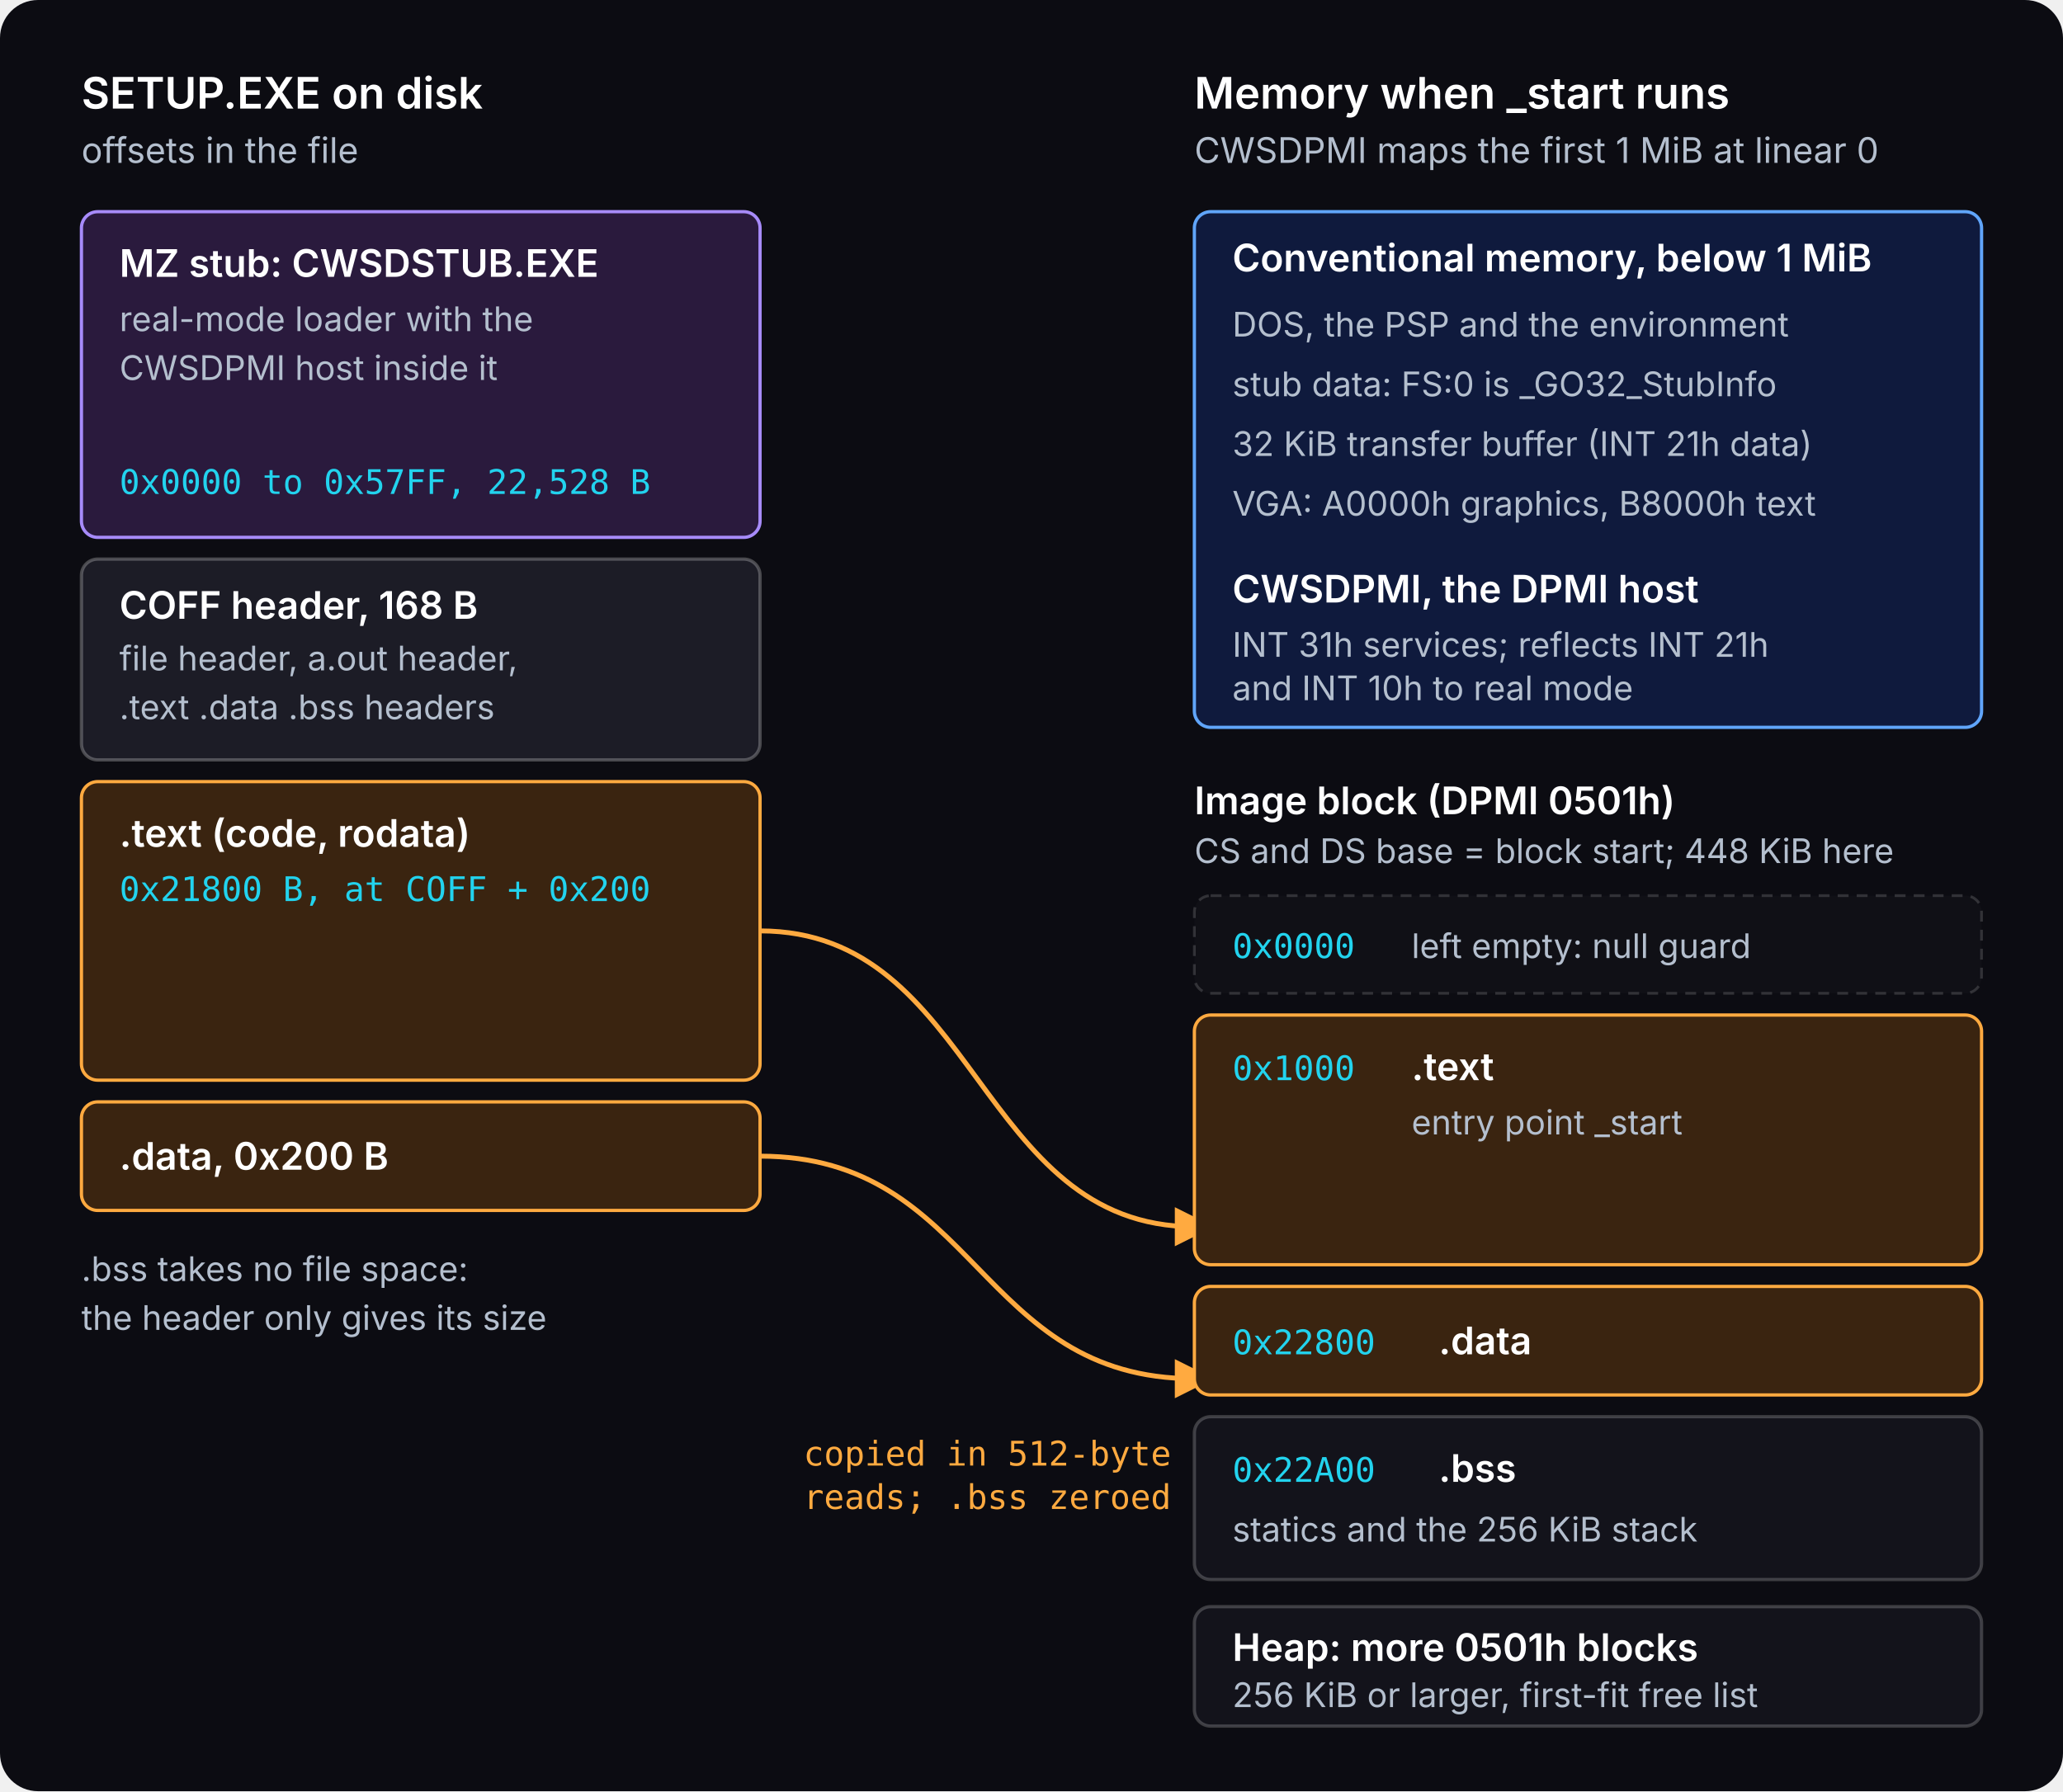
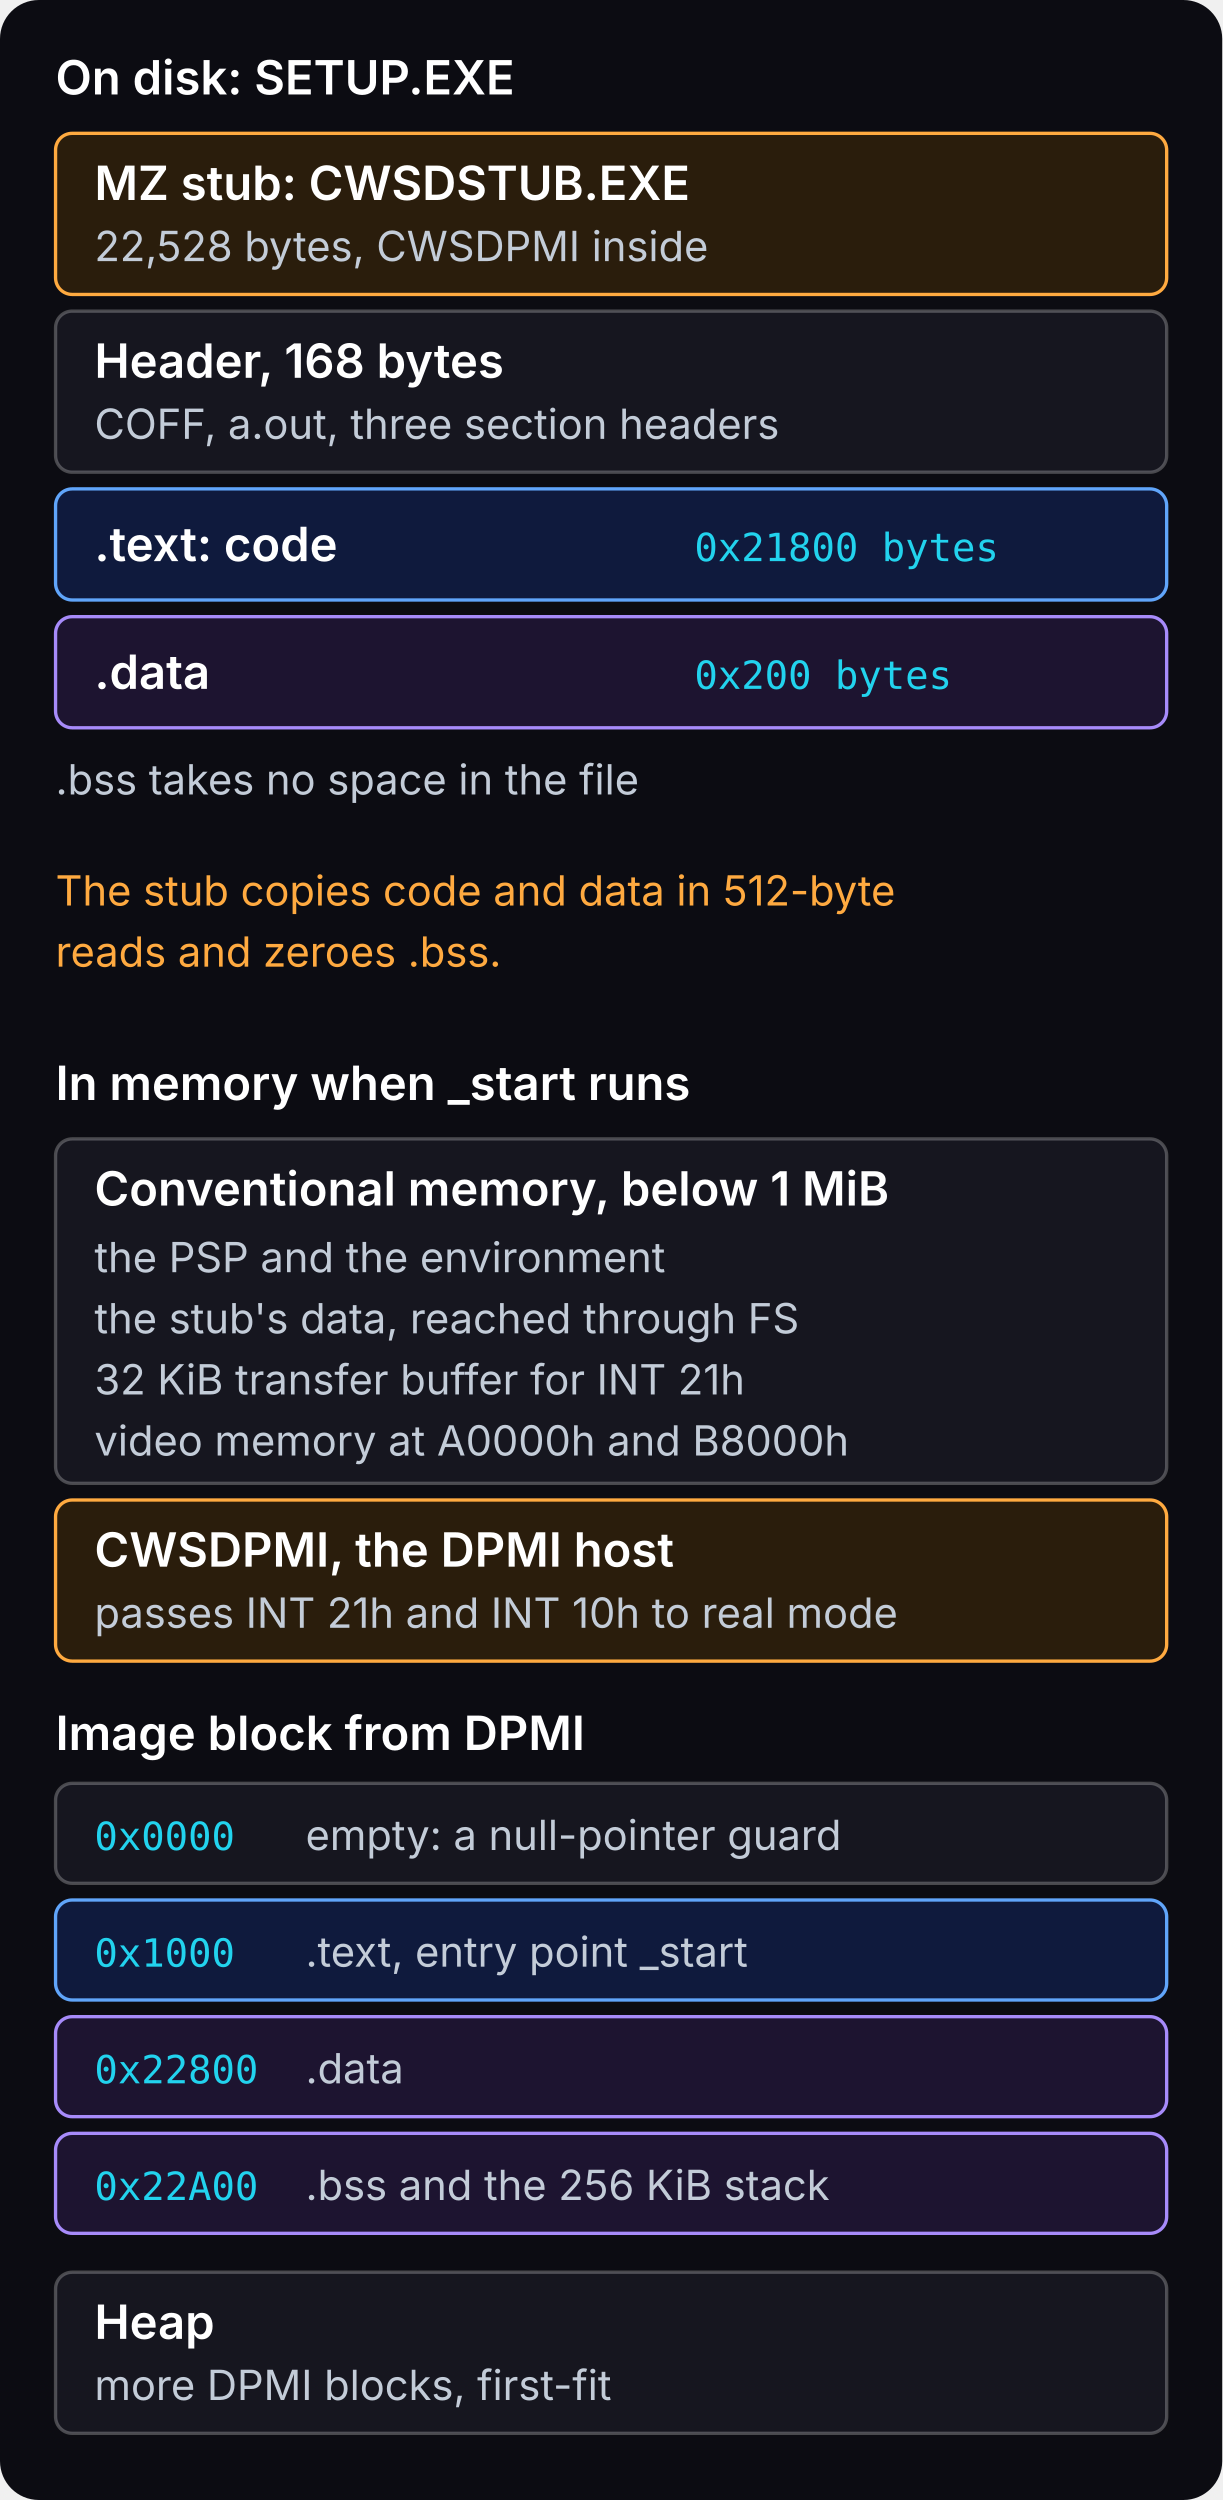
- <svg xmlns="http://www.w3.org/2000/svg" viewBox="0 0 760 660" width="760" height="660" role="img" aria-labelledby="t d">
-   <defs>
-     <marker id="a" viewBox="0 0 10 10" refX="5" refY="5" markerWidth="8" markerHeight="8" orient="auto-start-reverse">
-       <path d="M0 0 L10 5 L0 10 z" fill="#ffaa40" />
-     </marker>
-   </defs>
+ <svg xmlns="http://www.w3.org/2000/svg" viewBox="0 0 440 900" width="440" height="900" role="img" aria-labelledby="t d">
  <style>
    .bg { fill: #0c0c12; }
-     .cap { font: 600 16px system-ui, -apple-system, "Segoe UI", sans-serif; fill: #ffffff; }
-     .sub { font: 13px system-ui, -apple-system, "Segoe UI", sans-serif; fill: #b4bfce; }
-     .t { font: 600 14px system-ui, -apple-system, "Segoe UI", sans-serif; fill: #ffffff; }
-     .s { font: 12.5px system-ui, -apple-system, "Segoe UI", sans-serif; fill: #b4bfce; }
-     .m { font: 12.5px ui-monospace, "SFMono-Regular", Menlo, Consolas, monospace; fill: #22d3ee; }
-     .o { font: 12.5px ui-monospace, "SFMono-Regular", Menlo, Consolas, monospace; fill: #ffaa40; }
-     .stub { fill: #2a1a3d; stroke: #a78bfa; stroke-width: 1.2; }
-     .hdr { fill: #1c1c26; stroke: rgba(255,255,255,0.25); stroke-width: 1.2; }
-     .code { fill: #3a2410; stroke: #ffaa40; stroke-width: 1.2; }
-     .low { fill: #0f1a3d; stroke: #60a5fa; stroke-width: 1.2; }
-     .ext { fill: #13131b; stroke: rgba(255,255,255,0.2); stroke-width: 1.2; }
-     .null { fill: #101016; stroke: rgba(255,255,255,0.15); stroke-dasharray: 4 3; }
-     .line { stroke: #ffaa40; stroke-width: 1.8; fill: none; }
+     .box { fill: #16161f; stroke: rgba(255,255,255,0.25); stroke-width: 1.2; }
+     .code { fill: #0f1a3d; stroke: #60a5fa; stroke-width: 1.2; }
+     .data { fill: #1d1430; stroke: #a78bfa; stroke-width: 1.2; }
+     .host { fill: #2a1d0c; stroke: #ffaa40; stroke-width: 1.2; }
+     .h { font: 600 17px system-ui, -apple-system, "Segoe UI", sans-serif; fill: #ffffff; }
+     .p { font: 15px system-ui, -apple-system, "Segoe UI", sans-serif; fill: #c3ccd8; }
+     .m { font: 14px ui-monospace, "SFMono-Regular", Menlo, Consolas, monospace; fill: #22d3ee; }
+     .note { font: 15px system-ui, -apple-system, "Segoe UI", sans-serif; fill: #ffaa40; }
  </style>
-   <rect class="bg" width="760" height="660" rx="14" />
-   <text class="cap" x="30" y="40">SETUP.EXE on disk</text>
-   <text class="sub" x="30" y="60">offsets in the file</text>
-   <rect class="stub" x="30" y="78" width="250" height="120" rx="6" />
-   <text class="t" x="44" y="102">MZ stub: CWSDSTUB.EXE</text>
-   <text class="s" x="44" y="122">real-mode loader with the</text>
-   <text class="s" x="44" y="140">CWSDPMI host inside it</text>
-   <text class="m" x="44" y="182">0x0000 to 0x57FF, 22,528 B</text>
-   <rect class="hdr" x="30" y="206" width="250" height="74" rx="6" />
-   <text class="t" x="44" y="228">COFF header, 168 B</text>
-   <text class="s" x="44" y="247">file header, a.out header,</text>
-   <text class="s" x="44" y="265">.text .data .bss headers</text>
-   <rect class="code" x="30" y="288" width="250" height="110" rx="6" />
-   <text class="t" x="44" y="312">.text (code, rodata)</text>
-   <text class="m" x="44" y="332">0x21800 B, at COFF + 0x200</text>
-   <rect class="code" x="30" y="406" width="250" height="40" rx="6" />
-   <text class="t" x="44" y="431">.data, 0x200 B</text>
-   <text class="s" x="30" y="472">.bss takes no file space:</text>
-   <text class="s" x="30" y="490">the header only gives its size</text>
-   <path class="line" d="M280 343 C 360 343, 360 452, 440 452" marker-end="url(#a)" />
-   <path class="line" d="M280 426 C 360 426, 360 508, 440 508" marker-end="url(#a)" />
-   <text class="o" x="296" y="540">copied in 512-byte</text>
-   <text class="o" x="296" y="556">reads; .bss zeroed</text>
-   <text class="cap" x="440" y="40">Memory when _start runs</text>
-   <text class="sub" x="440" y="60">CWSDPMI maps the first 1 MiB at linear 0</text>
-   <rect class="low" x="440" y="78" width="290" height="190" rx="6" />
-   <text class="t" x="454" y="100">Conventional memory, below 1 MiB</text>
-   <text class="s" x="454" y="124">DOS, the PSP and the environment</text>
-   <text class="s" x="454" y="146">stub data: FS:0 is _GO32_StubInfo</text>
-   <text class="s" x="454" y="168">32 KiB transfer buffer (INT 21h data)</text>
-   <text class="s" x="454" y="190">VGA: A0000h graphics, B8000h text</text>
-   <text class="t" x="454" y="222">CWSDPMI, the DPMI host</text>
-   <text class="s" x="454" y="242">INT 31h services; reflects INT 21h</text>
-   <text class="s" x="454" y="258">and INT 10h to real mode</text>
-   <text class="t" x="440" y="300">Image block (DPMI 0501h)</text>
-   <text class="s" x="440" y="318">CS and DS base = block start; 448 KiB here</text>
-   <rect class="null" x="440" y="330" width="290" height="36" rx="6" />
-   <text class="m" x="454" y="353">0x0000</text>
-   <text class="s" x="520" y="353">left empty: null guard</text>
-   <rect class="code" x="440" y="374" width="290" height="92" rx="6" />
-   <text class="m" x="454" y="398">0x1000</text>
-   <text class="t" x="520" y="398">.text</text>
-   <text class="s" x="520" y="418">entry point _start</text>
-   <rect class="code" x="440" y="474" width="290" height="40" rx="6" />
-   <text class="m" x="454" y="499">0x22800</text>
-   <text class="t" x="530" y="499">.data</text>
-   <rect class="ext" x="440" y="522" width="290" height="60" rx="6" />
-   <text class="m" x="454" y="546">0x22A00</text>
-   <text class="t" x="530" y="546">.bss</text>
-   <text class="s" x="454" y="568">statics and the 256 KiB stack</text>
-   <rect class="ext" x="440" y="592" width="290" height="44" rx="6" />
-   <text class="t" x="454" y="612">Heap: more 0501h blocks</text>
-   <text class="s" x="454" y="629">256 KiB or larger, first-fit free list</text>
+   <rect class="bg" width="440" height="900" rx="14" />
+   <text class="h" x="20" y="34">On disk: SETUP.EXE</text>
+   <rect class="host" x="20" y="48" width="400" height="58" rx="6" />
+   <text class="h" x="34" y="72">MZ stub: CWSDSTUB.EXE</text>
+   <text class="p" x="34" y="94">22,528 bytes, CWSDPMI inside</text>
+   <rect class="box" x="20" y="112" width="400" height="58" rx="6" />
+   <text class="h" x="34" y="136">Header, 168 bytes</text>
+   <text class="p" x="34" y="158">COFF, a.out, three section headers</text>
+   <rect class="code" x="20" y="176" width="400" height="40" rx="6" />
+   <text class="h" x="34" y="202">.text: code</text>
+   <text class="m" x="250" y="202">0x21800 bytes</text>
+   <rect class="data" x="20" y="222" width="400" height="40" rx="6" />
+   <text class="h" x="34" y="248">.data</text>
+   <text class="m" x="250" y="248">0x200 bytes</text>
+   <text class="p" x="20" y="286">.bss takes no space in the file</text>
+   <text class="note" x="20" y="326">The stub copies code and data in 512-byte</text>
+   <text class="note" x="20" y="348">reads and zeroes .bss.</text>
+   <text class="h" x="20" y="396">In memory when _start runs</text>
+   <rect class="box" x="20" y="410" width="400" height="124" rx="6" />
+   <text class="h" x="34" y="434">Conventional memory, below 1 MiB</text>
+   <text class="p" x="34" y="458">the PSP and the environment</text>
+   <text class="p" x="34" y="480">the stub's data, reached through FS</text>
+   <text class="p" x="34" y="502">32 KiB transfer buffer for INT 21h</text>
+   <text class="p" x="34" y="524">video memory at A0000h and B8000h</text>
+   <rect class="host" x="20" y="540" width="400" height="58" rx="6" />
+   <text class="h" x="34" y="564">CWSDPMI, the DPMI host</text>
+   <text class="p" x="34" y="586">passes INT 21h and INT 10h to real mode</text>
+   <text class="h" x="20" y="630">Image block from DPMI</text>
+   <rect class="box" x="20" y="642" width="400" height="36" rx="6" />
+   <text class="m" x="34" y="666">0x0000</text>
+   <text class="p" x="110" y="666">empty: a null-pointer guard</text>
+   <rect class="code" x="20" y="684" width="400" height="36" rx="6" />
+   <text class="m" x="34" y="708">0x1000</text>
+   <text class="p" x="110" y="708">.text, entry point _start</text>
+   <rect class="data" x="20" y="726" width="400" height="36" rx="6" />
+   <text class="m" x="34" y="750">0x22800</text>
+   <text class="p" x="110" y="750">.data</text>
+   <rect class="data" x="20" y="768" width="400" height="36" rx="6" />
+   <text class="m" x="34" y="792">0x22A00</text>
+   <text class="p" x="110" y="792">.bss and the 256 KiB stack</text>
+   <rect class="box" x="20" y="818" width="400" height="58" rx="6" />
+   <text class="h" x="34" y="842">Heap</text>
+   <text class="p" x="34" y="864">more DPMI blocks, first-fit</text>
</svg>
